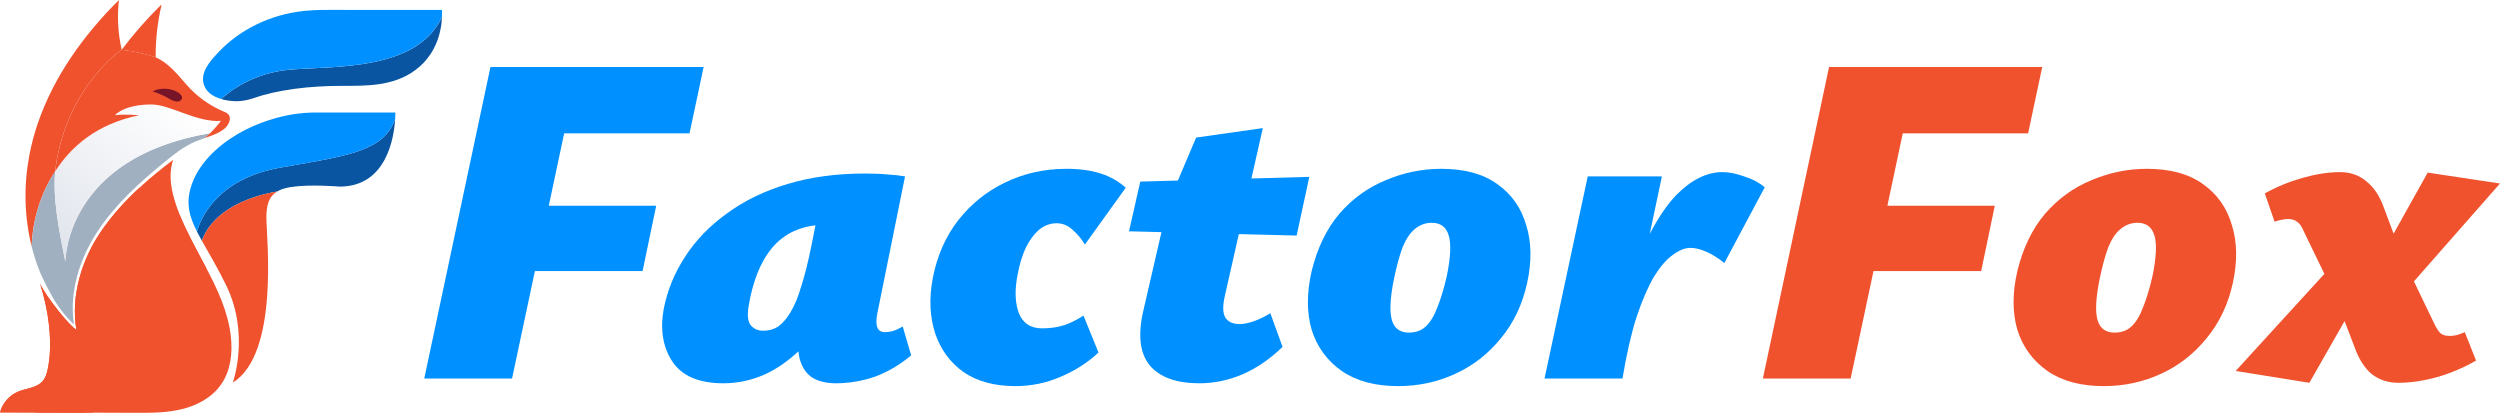
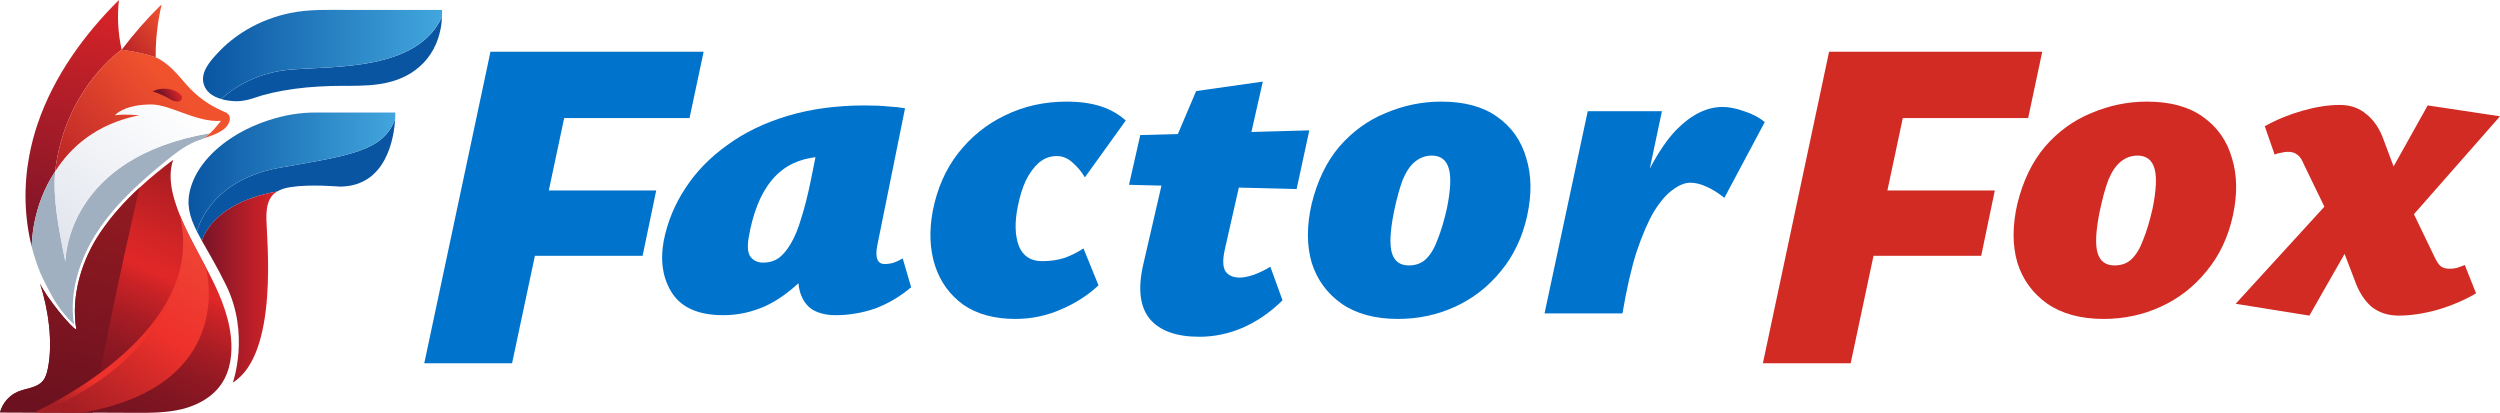
- <svg xmlns="http://www.w3.org/2000/svg" width="218" height="36" viewBox="0 0 218 36" fill="none">
-   <path d="M34.458 10.359C34.369 11.919 33.744 16.272 29.615 16.272C29.615 16.272 27.033 16.048 25.353 16.313C24.857 16.392 24.465 16.518 24.162 16.701C19.071 17.604 17.858 20.208 17.606 21.002C17.447 20.719 17.303 20.45 17.173 20.189C17.432 19.245 18.783 15.601 24.487 14.608C30.57 13.553 33.485 13.139 34.458 10.359Z" fill="url(#paint0_linear_310_7008)" />
-   <path d="M38.546 1.451C38.509 2.276 38.339 3.1 38.009 3.857C37.499 5.04 36.596 5.991 35.464 6.588C33.378 7.685 31.069 7.438 28.801 7.502C27.407 7.543 26.012 7.662 24.636 7.912C24.032 8.02 23.429 8.155 22.841 8.323C22.438 8.438 22.049 8.599 21.639 8.696C21.287 8.778 20.921 8.834 20.562 8.826C20.14 8.815 19.7 8.759 19.282 8.636C20.022 7.961 22.109 6.338 25.309 6.073C29.186 5.756 36.419 6.174 38.546 1.455V1.451Z" fill="url(#paint1_linear_310_7008)" />
-   <path d="M10.61 4.338C10.61 4.338 5.938 7.472 4.883 14.362C4.854 14.552 4.831 14.746 4.813 14.944C2.771 18.003 2.767 21.29 2.767 21.521C2.116 18.932 2.057 16.201 2.553 13.571C2.73 12.624 2.978 11.687 3.289 10.774C4.695 6.663 7.299 3.048 10.37 0C10.207 1.447 10.288 2.921 10.61 4.338Z" fill="url(#paint2_linear_310_7008)" />
-   <path d="M19.279 33.525C18.487 34.663 17.188 35.357 15.849 35.681C15.228 35.831 14.599 35.913 13.962 35.954C13.226 36.002 12.483 36.002 11.743 35.998C10.525 35.995 9.312 35.991 8.095 35.984C7.821 35.984 7.544 35.984 7.27 35.984C6.915 35.984 6.556 35.984 6.201 35.98C5.135 35.976 4.073 35.972 3.008 35.969C2.904 35.969 2.797 35.969 2.693 35.969C1.798 35.965 0.899 35.961 0.004 35.958C0.215 35.159 0.814 34.469 1.573 34.152C2.305 33.846 3.215 33.835 3.733 33.223C3.996 32.917 4.099 32.507 4.181 32.111C4.636 29.858 4.214 26.919 3.493 24.736C4.011 25.885 6.23 28.62 6.659 28.739C6.16 25.755 7.17 22.614 8.739 20.29C9.715 18.839 10.892 17.54 12.175 16.358C13.104 15.496 14.092 14.698 15.098 13.937C14.791 14.847 14.835 15.821 15.043 16.768C15.128 17.156 15.239 17.54 15.368 17.91C15.457 18.175 15.557 18.436 15.661 18.697C16.293 20.279 17.148 21.778 17.947 23.297C18.975 25.244 19.904 27.213 20.137 29.388C20.289 30.817 20.104 32.343 19.282 33.518L19.279 33.525Z" fill="#F0522E" />
-   <path d="M5.701 22.815C5.076 19.782 4.613 17.25 4.806 15.03C4.806 15 4.809 14.974 4.813 14.944C2.771 18.003 2.767 21.29 2.767 21.521V21.524C2.956 22.274 3.196 23.013 3.489 23.737C3.585 23.957 3.688 24.177 3.792 24.393C3.999 24.822 4.217 25.244 4.447 25.658C4.965 26.639 5.645 27.534 6.452 28.291C6.008 25.468 6.948 22.554 8.513 20.17C10.077 17.787 12.231 15.858 14.435 14.06C14.817 13.75 15.205 13.437 15.605 13.157C16.041 12.851 16.492 12.579 16.981 12.366C17.084 12.322 17.192 12.28 17.299 12.239C17.303 12.239 17.306 12.239 17.31 12.236C17.477 12.172 17.643 12.116 17.809 12.06C18.002 11.915 18.176 11.762 18.331 11.613C5.767 13.735 5.701 22.625 5.701 22.815Z" fill="#A1B0C1" />
-   <path d="M19.267 10.538C19.116 10.714 18.812 11.143 18.331 11.605C5.768 13.735 5.701 22.625 5.701 22.815C5.076 19.782 4.613 17.25 4.806 15.03C4.806 15 4.81 14.974 4.813 14.944C6.16 12.825 8.398 10.815 12.135 10.053C12.135 10.053 10.777 9.934 10.022 10.053C10.292 9.744 11.191 9.113 13.211 9.113C14.839 9.113 17.166 10.71 19.267 10.542V10.538Z" fill="url(#paint3_linear_310_7008)" />
-   <path d="M19.489 11.288C19.401 11.355 19.304 11.415 19.212 11.471C18.779 11.725 18.294 11.889 17.814 12.053C18.006 11.904 18.18 11.755 18.335 11.605C18.816 11.143 19.119 10.714 19.271 10.539C17.17 10.703 14.843 9.11 13.215 9.11C11.195 9.11 10.3 9.74 10.026 10.05C10.781 9.93 12.138 10.05 12.138 10.05C8.402 10.811 6.164 12.822 4.817 14.94C4.835 14.743 4.861 14.552 4.887 14.358C5.942 7.468 10.614 4.335 10.614 4.335C12.442 4.577 13.578 4.995 13.578 4.995C14.658 5.48 15.446 6.442 16.238 7.356C17.122 8.379 18.246 9.196 19.489 9.718C19.634 9.777 19.782 9.837 19.889 9.949C20.255 10.326 19.919 10.975 19.497 11.285L19.489 11.288Z" fill="url(#paint4_linear_310_7008)" />
-   <path d="M13.304 7.964C13.304 7.964 14.129 8.237 14.639 8.546C15.15 8.856 15.62 8.998 15.831 8.666C16.041 8.334 15.486 7.953 14.957 7.819C14.428 7.685 13.859 7.7 13.304 7.961V7.964Z" fill="#781428" />
-   <path d="M12.164 16.358C11.572 18.928 9.186 29.429 8.091 35.987C7.458 35.987 6.829 35.984 6.197 35.98C5.028 35.976 3.859 35.972 2.69 35.969C1.794 35.965 0.895 35.961 0 35.958C0.211 35.159 0.81 34.469 1.569 34.152C2.301 33.846 3.211 33.835 3.729 33.223C3.992 32.917 4.095 32.507 4.177 32.111C4.632 29.858 4.21 26.919 3.489 24.736C4.007 25.885 6.226 28.62 6.656 28.739C6.156 25.755 7.166 22.614 8.735 20.29C9.711 18.839 10.888 17.541 12.172 16.358H12.164Z" fill="url(#paint5_linear_310_7008)" />
-   <path d="M7.27 35.984C6.915 35.984 6.556 35.984 6.201 35.98C5.135 35.976 4.073 35.972 3.008 35.969C3.037 35.954 3.067 35.943 3.097 35.924C5.546 34.741 12.479 30.992 15.024 25.397C15.024 25.397 15.024 25.393 15.024 25.389C15.934 23.386 16.278 21.144 15.657 18.701C16.289 20.282 17.144 21.782 17.943 23.3C17.995 23.491 20.755 33.536 7.266 35.98L7.27 35.984Z" fill="#F0522E" />
-   <path d="M23.23 19.096C23.252 20.812 24.34 30.858 20.303 33.361C20.303 33.361 21.817 29.146 19.712 24.86C18.924 23.248 18.184 22.032 17.606 20.999C17.862 20.204 19.072 17.604 24.162 16.697C23.441 17.134 23.211 17.891 23.23 19.096Z" fill="#F0522E" />
-   <path d="M34.458 10.359C33.485 13.139 30.57 13.553 24.487 14.608C18.783 15.601 17.432 19.241 17.173 20.189C16.511 18.872 16.226 17.798 16.618 16.406C17.203 14.344 18.949 12.728 20.736 11.68C21.598 11.176 22.519 10.777 23.47 10.471C24.835 10.035 26.123 9.811 27.551 9.811H34.472C34.472 9.811 34.476 10.02 34.458 10.359Z" fill="url(#paint6_linear_310_7008)" />
-   <path d="M38.546 1.451C36.419 6.17 29.186 5.752 25.309 6.069C22.112 6.334 20.026 7.953 19.282 8.632C19.093 8.576 18.912 8.505 18.738 8.423C18.339 8.229 17.998 7.916 17.825 7.506C17.358 6.394 18.309 5.342 19.005 4.6C19.73 3.82 20.573 3.152 21.483 2.611C22.656 1.91 23.947 1.421 25.283 1.142C26.959 0.791 28.668 0.865 30.366 0.865H38.546C38.553 1.059 38.55 1.257 38.542 1.451H38.546Z" fill="url(#paint7_linear_310_7008)" />
-   <path d="M15.024 25.397C12.46 32.772 3.563 35.916 3.563 35.916L3.097 35.924C5.546 34.741 12.479 30.992 15.024 25.397Z" fill="#F0522E" />
-   <path d="M14.088 0.425C13.736 1.921 13.563 3.462 13.574 4.999C13.574 4.999 12.438 4.581 10.61 4.338C11.643 2.973 12.771 1.682 13.988 0.481C14.021 0.463 14.055 0.44 14.088 0.425Z" fill="url(#paint8_linear_310_7008)" />
-   <path d="M75.399 15.133C72.942 15.133 70.705 15.435 68.685 16.041C66.665 16.646 64.904 17.5 63.403 18.601C61.902 19.674 60.687 20.927 59.759 22.358C58.831 23.762 58.203 25.289 57.876 26.94C57.548 28.756 57.807 30.298 58.653 31.564C59.5 32.802 60.974 33.422 63.076 33.422C64.331 33.422 65.546 33.16 66.719 32.637C67.765 32.158 68.724 31.468 69.624 30.635C69.649 30.896 69.688 31.141 69.749 31.358C69.968 32.101 70.349 32.638 70.895 32.968C71.441 33.27 72.096 33.422 72.861 33.422C74.034 33.422 75.181 33.229 76.3 32.844C77.419 32.431 78.47 31.812 79.453 30.986L78.716 28.468C78.388 28.661 78.088 28.798 77.815 28.88C77.569 28.935 77.35 28.963 77.159 28.963C76.504 28.963 76.286 28.413 76.505 27.312L78.92 15.381C78.456 15.298 77.951 15.243 77.405 15.215C76.886 15.16 76.218 15.133 75.399 15.133ZM71.11 19.645L70.732 21.532C70.459 22.88 70.172 24.023 69.872 24.958C69.599 25.894 69.285 26.651 68.931 27.229C68.603 27.78 68.248 28.193 67.865 28.468C67.483 28.716 67.047 28.84 66.555 28.84C66.091 28.84 65.723 28.674 65.45 28.344C65.204 28.014 65.15 27.449 65.287 26.651C65.45 25.66 65.696 24.738 66.024 23.885C66.351 23.032 66.774 22.288 67.293 21.655C68.456 20.247 69.889 19.793 71.11 19.645Z" fill="#0090FF" />
-   <path d="M204.039 15.009C203.057 15.009 201.978 15.175 200.804 15.505C199.631 15.835 198.526 16.289 197.489 16.867L198.348 19.344C198.512 19.261 198.703 19.207 198.921 19.179C199.14 19.124 199.331 19.096 199.494 19.096C199.849 19.096 200.122 19.179 200.313 19.344C200.531 19.481 200.723 19.757 200.887 20.17L202.686 23.882L194.95 32.348L201.378 33.38L204.447 28L205.308 30.243C205.663 31.261 206.155 32.046 206.782 32.596C207.437 33.119 208.229 33.38 209.157 33.38C210.194 33.38 211.313 33.215 212.514 32.885C213.742 32.527 214.875 32.045 215.912 31.44L214.929 28.963C214.738 29.046 214.52 29.128 214.275 29.21C214.056 29.265 213.838 29.293 213.619 29.293C213.292 29.293 213.033 29.224 212.842 29.087C212.651 28.921 212.459 28.633 212.268 28.22L210.495 24.537L218 16L211.695 15.051L208.722 20.375L207.888 18.147C207.533 17.128 207.028 16.358 206.373 15.835C205.745 15.284 204.967 15.009 204.039 15.009Z" fill="#F0522E" />
-   <path d="M150.2 15.009C148.836 15.009 147.498 15.67 146.188 16.991C145.365 17.839 144.591 18.995 143.858 20.398L144.918 15.381H138.45L134.683 33.009H140.087H141.193H141.48C141.834 30.889 142.244 29.1 142.708 27.642C143.199 26.183 143.704 25.014 144.223 24.133C144.768 23.252 145.315 22.619 145.861 22.234C146.406 21.821 146.925 21.615 147.416 21.615C147.826 21.615 148.275 21.725 148.767 21.945C149.285 22.165 149.818 22.495 150.364 22.936L153.885 16.33C153.393 15.917 152.793 15.601 152.083 15.381C151.401 15.133 150.774 15.009 150.2 15.009Z" fill="#0090FF" />
-   <path d="M187.212 14.72C185.547 14.72 183.937 15.05 182.381 15.711C180.825 16.344 179.473 17.321 178.327 18.642C177.208 19.963 176.403 21.628 175.912 23.637C175.475 25.536 175.475 27.243 175.912 28.756C176.376 30.243 177.249 31.44 178.532 32.348C179.814 33.229 181.453 33.669 183.445 33.669C185.219 33.669 186.884 33.312 188.44 32.596C189.996 31.881 191.32 30.848 192.411 29.5C193.531 28.151 194.295 26.541 194.704 24.67C195.114 22.798 195.086 21.119 194.622 19.633C194.185 18.119 193.339 16.922 192.083 16.041C190.855 15.16 189.232 14.72 187.212 14.72ZM186.392 19.427C187.157 19.427 187.648 19.798 187.866 20.541C188.085 21.257 188.031 22.427 187.703 24.05C187.458 25.124 187.184 26.032 186.884 26.775C186.611 27.518 186.27 28.083 185.861 28.468C185.478 28.826 184.987 29.004 184.387 29.004C183.622 29.004 183.131 28.646 182.913 27.931C182.694 27.215 182.749 26.032 183.077 24.38C183.322 23.197 183.581 22.247 183.854 21.532C184.154 20.816 184.51 20.293 184.919 19.963C185.356 19.605 185.847 19.427 186.392 19.427Z" fill="#F0522E" />
-   <path d="M125.675 14.72C124.01 14.72 122.4 15.05 120.844 15.711C119.289 16.344 117.938 17.321 116.791 18.642C115.672 19.963 114.867 21.628 114.376 23.637C113.939 25.536 113.939 27.243 114.376 28.756C114.84 30.243 115.713 31.44 116.996 32.348C118.279 33.229 119.917 33.669 121.909 33.669C123.684 33.669 125.348 33.312 126.904 32.596C128.46 31.881 129.783 30.848 130.875 29.5C131.994 28.151 132.758 26.541 133.168 24.67C133.577 22.798 133.55 21.119 133.086 19.633C132.649 18.119 131.803 16.922 130.548 16.041C129.32 15.16 127.695 14.72 125.675 14.72ZM124.857 19.427C125.621 19.427 126.112 19.798 126.331 20.541C126.549 21.257 126.494 22.427 126.167 24.05C125.921 25.124 125.648 26.032 125.348 26.775C125.075 27.518 124.734 28.083 124.325 28.468C123.943 28.826 123.451 29.004 122.851 29.004C122.087 29.004 121.595 28.646 121.377 27.931C121.159 27.215 121.213 26.032 121.541 24.38C121.787 23.197 122.045 22.247 122.318 21.532C122.619 20.816 122.973 20.293 123.383 19.963C123.819 19.605 124.311 19.427 124.857 19.427Z" fill="#0090FF" />
-   <path d="M93.004 14.72C91.067 14.72 89.278 15.119 87.641 15.917C86.031 16.688 84.666 17.789 83.547 19.22C82.455 20.623 81.718 22.302 81.336 24.257C81.008 26.018 81.076 27.614 81.54 29.046C82.004 30.449 82.823 31.578 83.997 32.431C85.198 33.256 86.713 33.669 88.541 33.669C89.933 33.669 91.258 33.394 92.513 32.844C93.796 32.293 94.887 31.591 95.788 30.738L94.478 27.518C93.987 27.848 93.441 28.124 92.841 28.344C92.24 28.537 91.585 28.633 90.875 28.633C89.865 28.633 89.183 28.178 88.828 27.27C88.501 26.362 88.474 25.234 88.746 23.885C88.91 23.032 89.142 22.275 89.442 21.615C89.77 20.954 90.151 20.431 90.588 20.046C91.052 19.661 91.572 19.468 92.145 19.468C92.663 19.468 93.127 19.661 93.536 20.046C93.973 20.431 94.328 20.858 94.601 21.325L98.163 16.372C97.562 15.821 96.839 15.408 95.993 15.133C95.147 14.858 94.151 14.72 93.004 14.72Z" fill="#0090FF" />
-   <path d="M110.118 11.17L104.304 11.996L102.711 15.743L99.432 15.835L98.45 20.17L101.279 20.242L99.677 27.188C99.213 29.252 99.405 30.807 100.251 31.853C101.125 32.899 102.571 33.422 104.591 33.422C105.874 33.422 107.129 33.16 108.358 32.637C109.613 32.087 110.773 31.289 111.838 30.243L110.773 27.312C110.336 27.587 109.858 27.821 109.34 28.013C108.848 28.178 108.439 28.261 108.112 28.261C107.511 28.261 107.088 28.069 106.842 27.683C106.624 27.298 106.61 26.678 106.801 25.825L108.026 20.413L113.066 20.541L114.171 15.422L109.124 15.564L110.118 11.17Z" fill="#0090FF" />
-   <path d="M159.494 5.844L153.722 33.009H161.377L163.369 23.637H172.759L173.946 17.94H164.58L165.922 11.624H176.853L178.082 5.844H159.494Z" fill="#F0522E" />
-   <path d="M42.768 5.844L36.996 33.009H44.651L46.643 23.637H56.033L57.22 17.94H47.854L49.196 11.624H60.127L61.356 5.844H42.768Z" fill="#0090FF" />
+ <svg xmlns="http://www.w3.org/2000/svg" width="4342" height="717" viewBox="0 0 4342 717" fill="none">
+   <path d="M686.321 206.324C684.553 237.38 672.1 324.085 589.866 324.085C589.866 324.085 538.433 319.628 504.98 324.903C495.106 326.463 487.295 328.989 481.253 332.63C379.861 350.61 355.692 402.469 350.681 418.295C347.512 412.648 344.639 407.299 342.06 402.098C347.218 383.301 374.113 310.712 487.737 290.949C608.877 269.923 666.942 261.676 686.321 206.324Z" fill="url(#paint0_linear_398_5944)" />
+   <path d="M767.718 28.902C766.981 45.322 763.592 61.742 757.034 76.824C746.865 100.377 728.885 119.322 706.337 131.21C664.778 153.054 618.798 148.15 573.629 149.413C545.849 150.23 518.069 152.608 490.658 157.586C478.647 159.74 466.636 162.415 454.92 165.758C446.888 168.062 439.151 171.256 430.972 173.188C423.972 174.823 416.677 175.937 409.53 175.789C401.129 175.566 392.361 174.451 384.034 171.999C398.771 158.552 440.33 126.232 504.069 120.957C581.292 114.642 725.349 122.963 767.718 28.977V28.902Z" fill="url(#paint1_linear_398_5944)" />
+   <path d="M211.348 86.408C211.348 86.408 118.283 148.818 97.282 286.045C96.693 289.834 96.251 293.698 95.882 297.636C55.207 358.56 55.134 424.016 55.134 428.622C42.165 377.06 40.986 322.674 50.86 270.294C54.397 251.423 59.334 232.774 65.523 214.571C93.524 132.695 145.399 60.701 206.559 0C203.317 28.827 204.938 58.175 211.348 86.408Z" fill="url(#paint2_linear_398_5944)" />
+   <path d="M383.978 667.711C368.209 690.372 342.345 704.191 315.671 710.655C303.292 713.627 290.765 715.262 278.091 716.079C263.428 717.045 248.617 717.045 233.879 716.971C209.637 716.896 185.468 716.822 161.225 716.673C155.772 716.673 150.246 716.673 144.793 716.673C137.719 716.673 130.571 716.673 123.498 716.599C102.276 716.525 81.128 716.451 59.906 716.376C57.843 716.376 55.706 716.376 53.643 716.376C35.811 716.302 17.905 716.228 0.073 716.153C4.273 700.254 16.21 686.509 31.316 680.193C45.906 674.101 64.033 673.878 74.349 661.693C79.581 655.601 81.644 647.428 83.265 639.553C92.328 594.677 83.928 536.131 69.559 492.667C79.875 515.55 124.087 570.01 132.635 572.388C122.687 512.95 142.803 450.391 174.046 404.104C193.499 375.202 216.932 349.347 242.501 325.794C260.996 308.632 280.67 292.732 300.713 277.575C294.597 295.704 295.481 315.096 299.608 333.967C301.302 341.694 303.513 349.347 306.092 356.702C307.86 361.977 309.85 367.178 311.913 372.379C324.513 403.881 341.535 433.749 357.451 463.988C377.936 502.771 396.431 542 401.073 585.316C404.095 613.771 400.41 644.159 384.052 667.563L383.978 667.711Z" fill="url(#paint3_linear_398_5944)" />
+   <path d="M113.556 454.403C101.103 393.999 91.892 343.551 95.724 299.344C95.724 298.75 95.798 298.23 95.871 297.635C55.197 358.559 55.123 424.015 55.123 428.622V428.696C58.881 443.63 63.671 458.341 69.492 472.755C71.408 477.138 73.471 481.522 75.534 485.831C79.66 494.375 84.008 502.771 88.577 511.018C98.893 530.558 112.451 548.389 128.514 563.472C119.672 507.229 138.388 449.202 169.558 401.726C200.727 354.25 243.612 315.838 287.529 280.027C295.119 273.86 302.856 267.619 310.814 262.047C319.509 255.955 328.499 250.531 338.225 246.296C340.289 245.404 342.425 244.587 344.562 243.77C344.636 243.77 344.71 243.77 344.783 243.696C348.099 242.432 351.415 241.318 354.731 240.204C358.563 237.306 362.026 234.26 365.121 231.288C114.883 273.563 113.556 450.614 113.556 454.403Z" fill="#A1B0C1" />
+   <path d="M383.757 209.89C380.736 213.382 374.694 221.926 365.115 231.139C114.876 273.563 113.55 450.614 113.55 454.403C101.097 393.999 91.886 343.551 95.718 299.344C95.718 298.75 95.792 298.23 95.865 297.636C122.687 255.435 167.267 215.388 241.69 200.232C241.69 200.232 214.648 197.854 199.616 200.232C204.995 194.065 222.9 181.509 263.133 181.509C295.555 181.509 341.904 213.308 383.757 209.965V209.89Z" fill="url(#paint4_linear_398_5944)" />
+   <path d="M388.17 224.823C386.402 226.161 384.486 227.35 382.644 228.464C374.022 233.516 364.369 236.785 354.79 240.054C358.622 237.083 362.085 234.111 365.18 231.139C374.759 221.926 380.801 213.382 383.823 209.89C341.969 213.159 295.62 181.434 263.198 181.434C222.966 181.434 205.134 193.99 199.681 200.157C214.713 197.779 241.756 200.157 241.756 200.157C167.333 215.313 122.752 255.36 95.931 297.561C96.299 293.623 96.815 289.834 97.331 285.97C118.331 148.743 211.397 86.333 211.397 86.333C247.798 91.162 270.42 99.484 270.42 99.484C291.936 109.142 307.631 128.311 323.4 146.514C341.011 166.871 363.411 183.143 388.17 193.544C391.044 194.733 393.991 195.922 396.128 198.151C403.423 205.655 396.718 218.582 388.317 224.749L388.17 224.823Z" fill="url(#paint5_linear_398_5944)" />
+   <path d="M264.957 158.624C264.957 158.624 281.389 164.048 291.558 170.215C301.726 176.381 311.085 179.205 315.285 172.592C319.485 165.98 308.432 158.401 297.895 155.727C287.358 153.052 276.01 153.349 264.957 158.55V158.624Z" fill="url(#paint6_linear_398_5944)" />
+   <path d="M242.28 325.794C230.49 376.985 182.963 586.133 161.152 716.748C148.551 716.748 136.025 716.673 123.424 716.599C100.139 716.525 76.855 716.45 53.57 716.376C35.738 716.302 17.832 716.228 0 716.153C4.2 700.254 16.137 686.509 31.243 680.193C45.833 674.101 63.96 673.878 74.276 661.693C79.507 655.601 81.571 647.428 83.192 639.553C92.255 594.677 83.855 536.131 69.486 492.667C79.802 515.55 124.014 570.01 132.561 572.388C122.614 512.95 142.73 450.391 173.973 404.104C193.426 375.202 216.858 349.347 242.427 325.794H242.28Z" fill="url(#paint7_linear_398_5944)" />
+   <path d="M144.794 716.673C137.72 716.673 130.572 716.673 123.498 716.599C102.277 716.525 81.129 716.45 59.907 716.376C60.497 716.079 61.086 715.856 61.676 715.485C110.456 691.932 248.544 617.263 299.24 505.817C299.24 505.817 299.24 505.743 299.24 505.668C317.367 465.771 324.219 421.118 311.84 372.453C324.441 403.955 341.462 433.823 357.378 464.062C358.41 467.851 413.38 667.934 144.72 716.599L144.794 716.673Z" fill="url(#paint8_linear_398_5944)" />
+   <path d="M462.66 380.329C463.102 414.506 484.766 614.589 404.374 664.443C404.374 664.443 434.512 580.487 392.585 495.119C376.889 463.022 362.152 438.801 350.657 418.221C355.742 402.396 379.837 350.61 481.229 332.556C466.86 341.249 462.292 356.331 462.66 380.329Z" fill="url(#paint9_linear_398_5944)" />
+   <path d="M686.302 206.325C666.922 261.676 608.857 269.923 487.717 290.949C374.093 310.713 347.198 383.227 342.04 402.098C328.85 375.871 323.176 354.474 330.987 326.761C342.629 285.674 377.409 253.504 413 232.626C430.168 222.596 448.516 214.646 467.454 208.554C494.644 199.861 520.287 195.403 548.73 195.403H686.596C686.596 195.403 686.67 199.564 686.302 206.325Z" fill="url(#paint10_linear_398_5944)" />
+   <path d="M767.746 28.901C725.376 122.887 581.32 114.566 504.097 120.881C440.432 126.156 398.873 158.401 384.062 171.923C380.304 170.809 376.693 169.397 373.23 167.763C365.272 163.899 358.493 157.658 355.03 149.486C345.745 127.345 364.682 106.393 378.535 91.608C392.978 76.08 409.778 62.781 427.905 52.007C451.264 38.039 476.98 28.306 503.581 22.734C536.961 15.75 571.004 17.236 604.826 17.236H767.746C767.893 21.1 767.819 25.037 767.672 28.901H767.746Z" fill="url(#paint11_linear_398_5944)" />
+   <path d="M299.222 505.818C248.158 652.704 70.943 715.336 70.943 715.336L61.658 715.485C110.438 691.933 248.526 617.264 299.222 505.818Z" fill="url(#paint12_linear_398_5944)" />
+   <path d="M280.617 8.47C273.616 38.264 270.153 68.949 270.374 99.559C270.374 99.559 247.753 91.238 211.352 86.409C231.91 59.216 254.384 33.509 278.627 9.585C279.29 9.213 279.953 8.768 280.617 8.47Z" fill="url(#paint13_linear_398_5944)" />
+   <path d="M1501.75 183.146C1452.82 183.146 1408.25 189.168 1368.02 201.228C1327.79 213.288 1292.72 230.281 1262.82 252.208C1232.92 273.587 1208.72 298.541 1190.24 327.046C1171.76 355.003 1159.26 385.42 1152.73 418.311C1146.21 454.49 1151.37 485.187 1168.22 510.403C1185.07 535.071 1214.44 547.408 1256.3 547.408C1281.31 547.408 1305.5 542.194 1328.88 531.779C1349.7 522.237 1368.79 508.502 1386.73 491.9C1387.22 497.112 1388 501.991 1389.22 506.296C1393.57 521.097 1401.17 531.789 1412.05 538.367C1422.92 544.397 1435.97 547.408 1451.19 547.408C1474.57 547.408 1497.41 543.575 1519.7 535.9C1541.99 527.678 1562.92 515.34 1582.49 498.895L1567.81 448.742C1561.29 452.579 1555.3 455.311 1549.86 456.956C1544.97 458.052 1540.61 458.61 1536.81 458.61C1523.76 458.61 1519.42 447.639 1523.77 425.712L1571.88 188.08C1562.64 186.436 1552.58 185.335 1541.7 184.786C1531.37 183.69 1518.06 183.146 1501.75 183.146ZM1416.32 273.004L1408.79 310.589C1403.36 337.45 1397.65 360.201 1391.67 378.839C1386.23 397.476 1379.98 412.56 1372.91 424.072C1366.39 435.035 1359.31 443.26 1351.7 448.742C1344.09 453.676 1335.39 456.143 1325.61 456.143C1316.37 456.143 1309.03 452.853 1303.59 446.275C1298.7 439.697 1297.62 428.447 1300.34 412.55C1303.6 392.815 1308.49 374.456 1315.02 357.463C1321.54 340.469 1329.96 325.664 1340.29 313.056C1363.47 285.008 1392 275.961 1416.32 273.004Z" fill="#0073CC" />
+   <path d="M4063.94 182.244C4044.36 182.244 4022.88 185.534 3999.5 192.112C3976.13 198.69 3954.12 207.737 3933.46 219.249L3950.59 268.575C3953.85 266.93 3957.65 265.843 3962 265.295C3966.35 264.199 3970.15 263.641 3973.41 263.641C3980.48 263.641 3985.91 265.286 3989.72 268.575C3994.07 271.316 3997.88 276.809 4001.14 285.031L4036.98 358.969L3882.9 527.597L4010.93 548.145L4072.05 440.99L4089.21 485.657C4096.27 505.94 4106.06 521.567 4118.57 532.531C4131.61 542.946 4147.37 548.145 4165.86 548.145C4186.52 548.145 4208.8 544.855 4232.72 538.277C4257.19 531.151 4279.75 521.56 4300.41 509.5L4280.83 460.175C4277.03 461.819 4272.69 463.45 4267.8 465.094C4263.45 466.19 4259.09 466.749 4254.74 466.749C4248.22 466.749 4243.06 465.368 4239.26 462.627C4235.45 459.338 4231.63 453.595 4227.83 445.373L4192.51 372.015L4342 201.98L4216.42 183.071L4157.19 289.109L4140.59 244.732C4133.52 224.449 4123.45 209.101 4110.41 198.686C4097.9 187.722 4082.42 182.244 4063.94 182.244Z" fill="#D12B24" />
+   <path d="M2991.63 185.759C2964.44 185.759 2937.8 198.918 2911.71 225.231C2895.31 242.115 2879.9 265.143 2865.29 293.088L2886.42 193.16H2757.59L2682.56 544.259H2790.2H2812.22H2817.93C2825 502.05 2833.15 466.418 2842.4 437.365C2852.18 408.312 2862.23 385.017 2872.56 367.476C2883.43 349.934 2894.31 337.332 2905.19 329.658C2916.06 321.435 2926.39 317.323 2936.17 317.323C2944.33 317.323 2953.29 319.511 2963.07 323.897C2973.4 328.282 2984 334.862 2994.88 343.633L3065.01 212.068C3055.22 203.846 3043.26 197.545 3029.13 193.16C3015.54 188.226 3003.04 185.759 2991.63 185.759Z" fill="#0073CC" />
+   <path d="M3728.79 176.483C3695.63 176.483 3663.55 183.063 3632.57 196.219C3601.58 208.827 3574.66 228.288 3551.83 254.6C3529.54 280.912 3513.5 314.076 3503.72 354.093C3495.02 391.917 3495.02 425.904 3503.72 456.053C3512.96 485.655 3530.35 509.507 3555.9 527.597C3581.45 545.138 3614.08 553.907 3653.77 553.907C3689.1 553.907 3722.27 546.783 3753.26 532.531C3784.24 518.278 3810.61 497.716 3832.35 470.855C3854.64 443.995 3869.87 411.932 3878.02 374.656C3886.17 337.381 3885.62 303.937 3876.38 274.336C3867.68 244.186 3850.83 220.334 3825.82 202.793C3801.36 185.251 3769.02 176.483 3728.79 176.483ZM3712.47 270.229C3727.69 270.229 3737.48 277.632 3741.83 292.432C3746.18 306.685 3745.1 329.979 3738.58 362.321C3733.68 383.7 3728.24 401.78 3722.26 416.581C3716.82 431.382 3710.03 442.632 3701.88 450.307C3694.27 457.433 3684.48 460.987 3672.52 460.987C3657.3 460.987 3647.51 453.864 3643.16 439.611C3638.81 425.359 3639.9 401.786 3646.43 368.895C3651.32 345.324 3656.48 326.406 3661.91 312.154C3667.89 297.901 3674.97 287.488 3683.13 280.91C3691.82 273.784 3701.6 270.229 3712.47 270.229Z" fill="#D12B24" />
+   <path d="M2503.15 176.483C2469.99 176.483 2437.91 183.063 2406.93 196.219C2375.94 208.827 2349.04 228.288 2326.2 254.6C2303.91 280.912 2287.88 314.076 2278.09 354.093C2269.39 391.917 2269.39 425.904 2278.09 456.053C2287.33 485.655 2304.72 509.507 2330.28 527.597C2355.83 545.138 2388.45 553.907 2428.14 553.907C2463.48 553.907 2496.63 546.783 2527.62 532.531C2558.6 518.278 2584.97 497.716 2606.71 470.855C2629 443.995 2644.22 411.932 2652.38 374.656C2660.53 337.381 2660 303.937 2650.75 274.336C2642.05 244.186 2625.2 220.334 2600.19 202.793C2575.73 185.251 2543.38 176.483 2503.15 176.483ZM2486.84 270.229C2502.07 270.229 2511.85 277.632 2516.2 292.432C2520.55 306.685 2519.46 329.979 2512.94 362.321C2508.04 383.7 2502.61 401.78 2496.63 416.581C2491.19 431.382 2484.41 442.632 2476.25 450.307C2468.64 457.433 2458.85 460.987 2446.89 460.987C2431.67 460.987 2421.88 453.864 2417.53 439.611C2413.18 425.359 2414.28 401.786 2420.8 368.895C2425.69 345.324 2430.85 326.406 2436.29 312.154C2442.27 297.901 2449.33 287.488 2457.49 280.91C2466.18 273.784 2475.97 270.229 2486.84 270.229Z" fill="#0073CC" />
+   <path d="M1852.43 176.483C1813.83 176.483 1778.22 184.429 1745.6 200.326C1713.52 215.675 1686.34 237.603 1664.05 266.108C1642.31 294.065 1627.62 327.508 1620.01 366.428C1613.49 401.511 1614.84 433.309 1624.09 461.815C1633.33 489.771 1649.64 512.243 1673.02 529.237C1696.94 545.682 1727.11 553.907 1763.53 553.907C1791.25 553.907 1817.63 548.428 1842.64 537.465C1868.19 526.501 1889.92 512.519 1907.86 495.526L1881.77 431.383C1871.99 437.961 1861.12 443.454 1849.16 447.84C1837.2 451.677 1824.15 453.586 1810.01 453.586C1789.9 453.586 1776.31 444.539 1769.24 426.449C1762.72 408.359 1762.18 385.888 1767.62 359.027C1770.88 342.034 1775.5 326.964 1781.48 313.808C1788 300.652 1795.6 290.239 1804.3 282.564C1813.54 274.89 1823.88 271.042 1835.3 271.042C1845.63 271.042 1854.87 274.89 1863.02 282.564C1871.72 290.239 1878.78 298.728 1884.22 308.047L1955.17 209.381C1943.21 198.417 1928.8 190.193 1911.95 184.711C1895.1 179.229 1875.26 176.483 1852.43 176.483Z" fill="#0073CC" />
+   <path d="M2193.26 141.693L2077.46 158.149L2045.73 232.783L1980.42 234.612L1960.86 320.957L2017.21 322.394L1985.31 460.735C1976.07 501.848 1979.89 532.824 1996.74 553.655C2014.14 574.485 2042.95 584.899 2083.18 584.899C2108.73 584.899 2133.74 579.685 2158.2 569.269C2183.21 558.306 2206.31 542.414 2227.51 521.584L2206.31 463.202C2197.62 468.684 2188.09 473.34 2177.76 477.177C2167.98 480.466 2159.83 482.111 2153.31 482.111C2141.35 482.111 2132.92 478.278 2128.02 470.604C2123.67 462.929 2123.4 450.592 2127.2 433.598L2151.6 325.804L2251.98 328.358L2274 226.398L2173.46 229.213L2193.26 141.693Z" fill="#0073CC" />
+   <path d="M3176.75 89.904L3061.77 630.949H3214.25L3253.92 444.298H3440.95L3464.6 330.829H3278.04L3304.78 205.026H3522.5L3546.96 89.904H3176.75Z" fill="#D12B24" />
+   <path d="M851.845 89.904L736.869 630.949H889.351L929.014 444.298H1116.05L1139.7 330.829H953.135L979.875 205.026H1197.59L1222.06 89.904H851.845Z" fill="#0073CC" />
  <defs>
-     <linearGradient id="paint0_linear_310_7008" x1="17.173" y1="15.679" x2="-0.111" y2="15.679" gradientUnits="userSpaceOnUse">
+     <linearGradient id="paint0_linear_398_5944" x1="342.06" y1="312.272" x2="-2.202" y2="312.272" gradientUnits="userSpaceOnUse">
      <stop stop-color="#0955A2" />
      <stop offset="1" stop-color="#42A6DD" />
    </linearGradient>
-     <linearGradient id="paint1_linear_310_7008" x1="19.282" y1="5.137" x2="0.019" y2="5.137" gradientUnits="userSpaceOnUse">
+     <linearGradient id="paint1_linear_398_5944" x1="384.034" y1="102.308" x2="0.35" y2="102.308" gradientUnits="userSpaceOnUse">
      <stop stop-color="#0955A2" />
      <stop offset="1" stop-color="#42A6DD" />
    </linearGradient>
-     <linearGradient id="paint2_linear_310_7008" x1="3.322" y1="21.663" x2="9.026" y2="-0.35" gradientUnits="userSpaceOnUse">
-       <stop stop-color="#F0522E" />
-       <stop offset="1" stop-color="#F0522E" />
+     <linearGradient id="paint2_linear_398_5944" x1="66.187" y1="431.445" x2="179.789" y2="-6.977" gradientUnits="userSpaceOnUse">
+       <stop stop-color="#781428" />
+       <stop offset="1" stop-color="#DA2428" />
    </linearGradient>
-     <linearGradient id="paint3_linear_310_7008" x1="5.346" y1="22.14" x2="15.243" y2="8.453" gradientUnits="userSpaceOnUse">
+     <linearGradient id="paint3_linear_398_5944" x1="144.203" y1="777.374" x2="365.006" y2="264.703" gradientUnits="userSpaceOnUse">
+       <stop stop-color="#701321" />
+       <stop offset="0.12" stop-color="#731321" />
+       <stop offset="0.23" stop-color="#7E1521" />
+       <stop offset="0.34" stop-color="#901823" />
+       <stop offset="0.44" stop-color="#AA1D24" />
+       <stop offset="0.54" stop-color="#CB2326" />
+       <stop offset="0.59" stop-color="#E12728" />
+       <stop offset="0.68" stop-color="#D42526" />
+       <stop offset="0.84" stop-color="#B51F23" />
+       <stop offset="1" stop-color="#901A20" />
+     </linearGradient>
+     <linearGradient id="paint4_linear_398_5944" x1="106.476" y1="440.955" x2="303.583" y2="168.34" gradientUnits="userSpaceOnUse">
      <stop stop-color="#E0E4EC" />
      <stop offset="1" stop-color="white" />
    </linearGradient>
-     <linearGradient id="paint4_linear_310_7008" x1="5.897" y1="16.395" x2="15.102" y2="7.854" gradientUnits="userSpaceOnUse">
-       <stop stop-color="#F0522E" />
+     <linearGradient id="paint5_linear_398_5944" x1="117.447" y1="326.537" x2="300.781" y2="156.421" gradientUnits="userSpaceOnUse">
+       <stop stop-color="#BA2327" />
      <stop offset="1" stop-color="#F0522E" />
    </linearGradient>
-     <linearGradient id="paint5_linear_310_7008" x1="4.029" y1="36.04" x2="8.595" y2="16.285" gradientUnits="userSpaceOnUse">
-       <stop stop-color="#F0522E" />
-       <stop offset="1" stop-color="#F0522E" />
+     <linearGradient id="paint6_linear_398_5944" x1="284.115" y1="169.695" x2="308.753" y2="155.679" gradientUnits="userSpaceOnUse">
+       <stop stop-color="#781428" />
+       <stop offset="1" stop-color="#DA2428" />
    </linearGradient>
-     <linearGradient id="paint6_linear_310_7008" x1="16.441" y1="15" x2="34.472" y2="15" gradientUnits="userSpaceOnUse">
-       <stop stop-color="#0090FF" />
-       <stop offset="1" stop-color="#0090FF" />
+     <linearGradient id="paint7_linear_398_5944" x1="80.244" y1="717.788" x2="171.189" y2="324.339" gradientUnits="userSpaceOnUse">
+       <stop stop-color="#6B111F" />
+       <stop offset="1" stop-color="#931A21" />
    </linearGradient>
-     <linearGradient id="paint7_linear_310_7008" x1="17.702" y1="4.745" x2="38.553" y2="4.745" gradientUnits="userSpaceOnUse">
-       <stop stop-color="#0090FF" />
-       <stop offset="1" stop-color="#0090FF" />
+     <linearGradient id="paint8_linear_398_5944" x1="149.141" y1="731.533" x2="361.084" y2="436.146" gradientUnits="userSpaceOnUse">
+       <stop stop-color="#A41E24" />
+       <stop offset="0.55" stop-color="#EE312B" />
+       <stop offset="1" stop-color="#EF4436" />
    </linearGradient>
-     <linearGradient id="paint8_linear_310_7008" x1="11.299" y1="5.081" x2="15.12" y2="1.535" gradientUnits="userSpaceOnUse">
-       <stop stop-color="#F0522E" />
+     <linearGradient id="paint9_linear_398_5944" x1="350.657" y1="498.462" x2="481.229" y2="498.462" gradientUnits="userSpaceOnUse">
+       <stop stop-color="#781428" />
+       <stop offset="1" stop-color="#DA2428" />
+     </linearGradient>
+     <linearGradient id="paint10_linear_398_5944" x1="327.45" y1="298.751" x2="686.596" y2="298.751" gradientUnits="userSpaceOnUse">
+       <stop stop-color="#0955A2" />
+       <stop offset="1" stop-color="#42A6DD" />
+     </linearGradient>
+     <linearGradient id="paint11_linear_398_5944" x1="352.598" y1="94.505" x2="767.893" y2="94.505" gradientUnits="userSpaceOnUse">
+       <stop stop-color="#0955A2" />
+       <stop offset="1" stop-color="#42A6DD" />
+     </linearGradient>
+     <linearGradient id="paint12_linear_398_5944" x1="112.06" y1="716.228" x2="231.552" y2="549.694" gradientUnits="userSpaceOnUse">
+       <stop stop-color="#A41E24" />
+       <stop offset="0.35" stop-color="#EE312B" />
+     </linearGradient>
+     <linearGradient id="paint13_linear_398_5944" x1="225.057" y1="101.194" x2="301.168" y2="30.57" gradientUnits="userSpaceOnUse">
+       <stop stop-color="#BA2327" />
      <stop offset="1" stop-color="#F0522E" />
    </linearGradient>
  </defs>
</svg>
